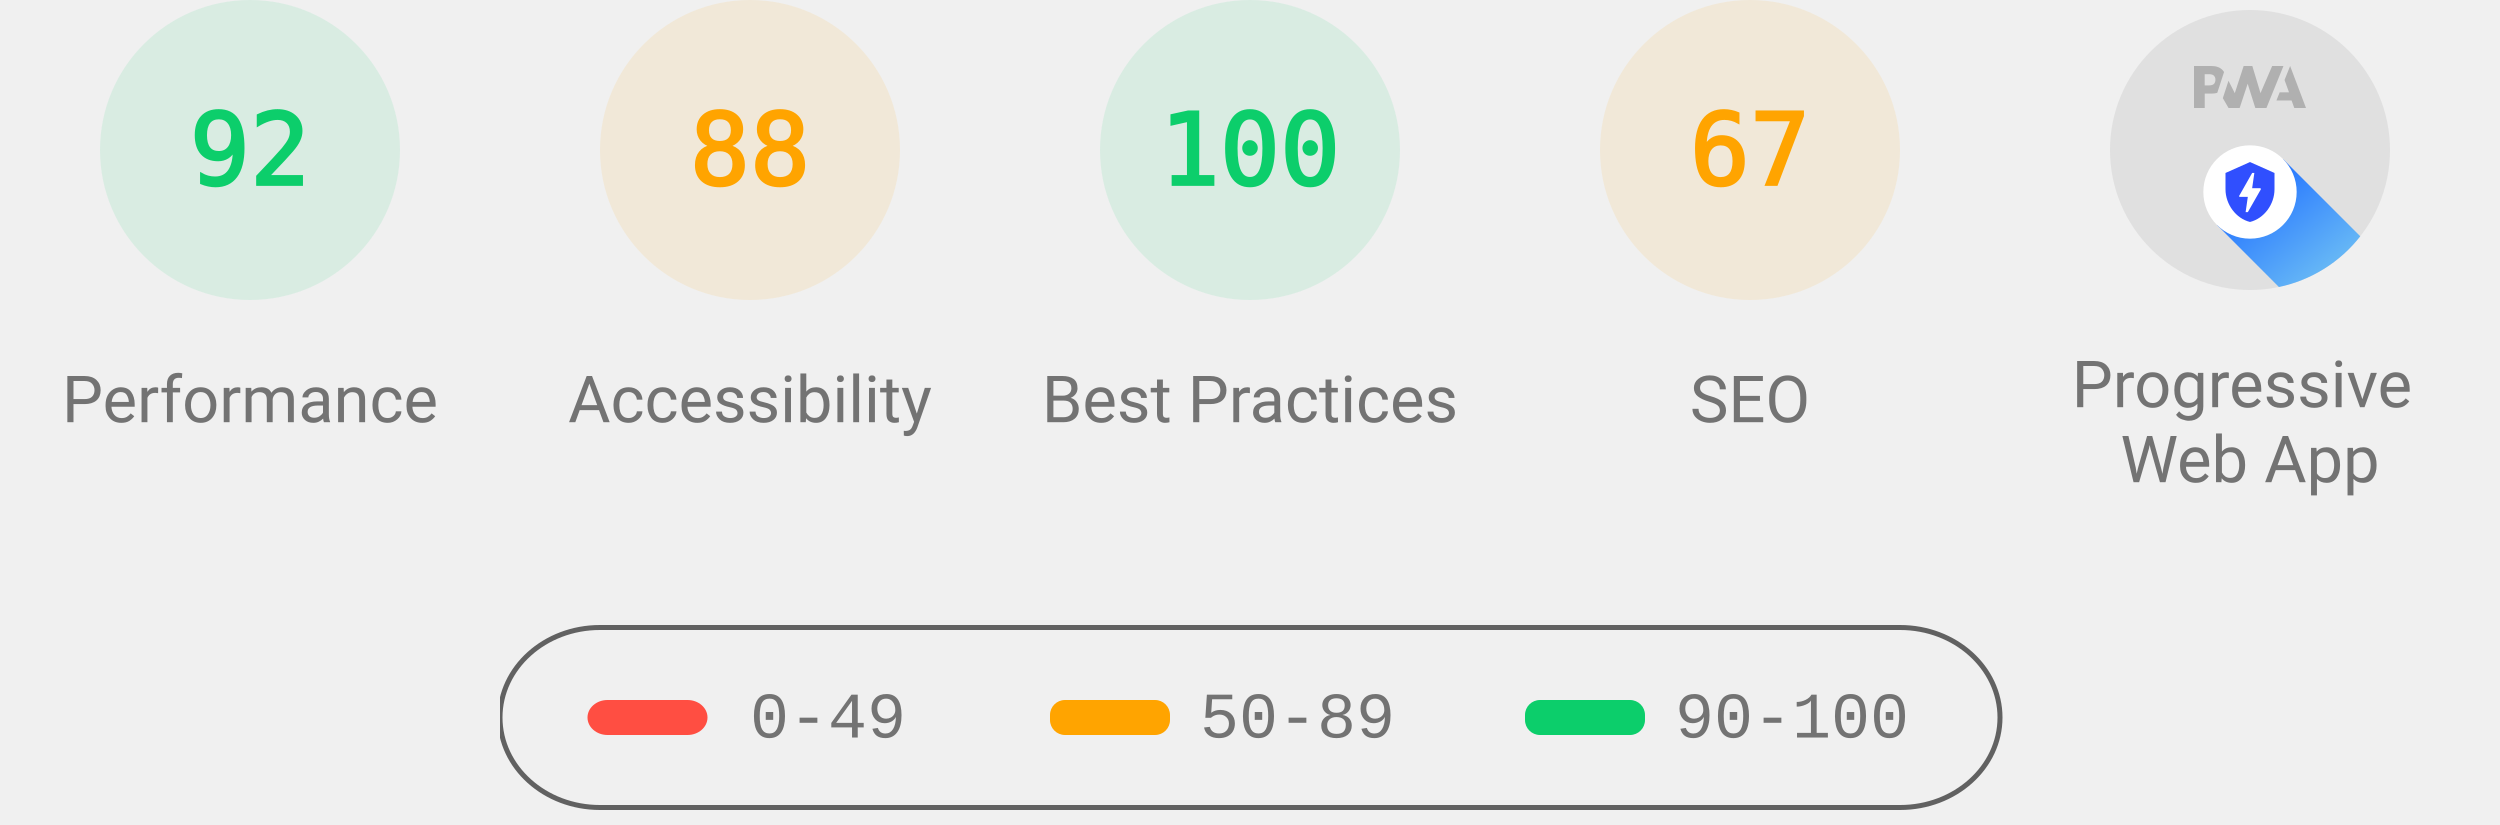
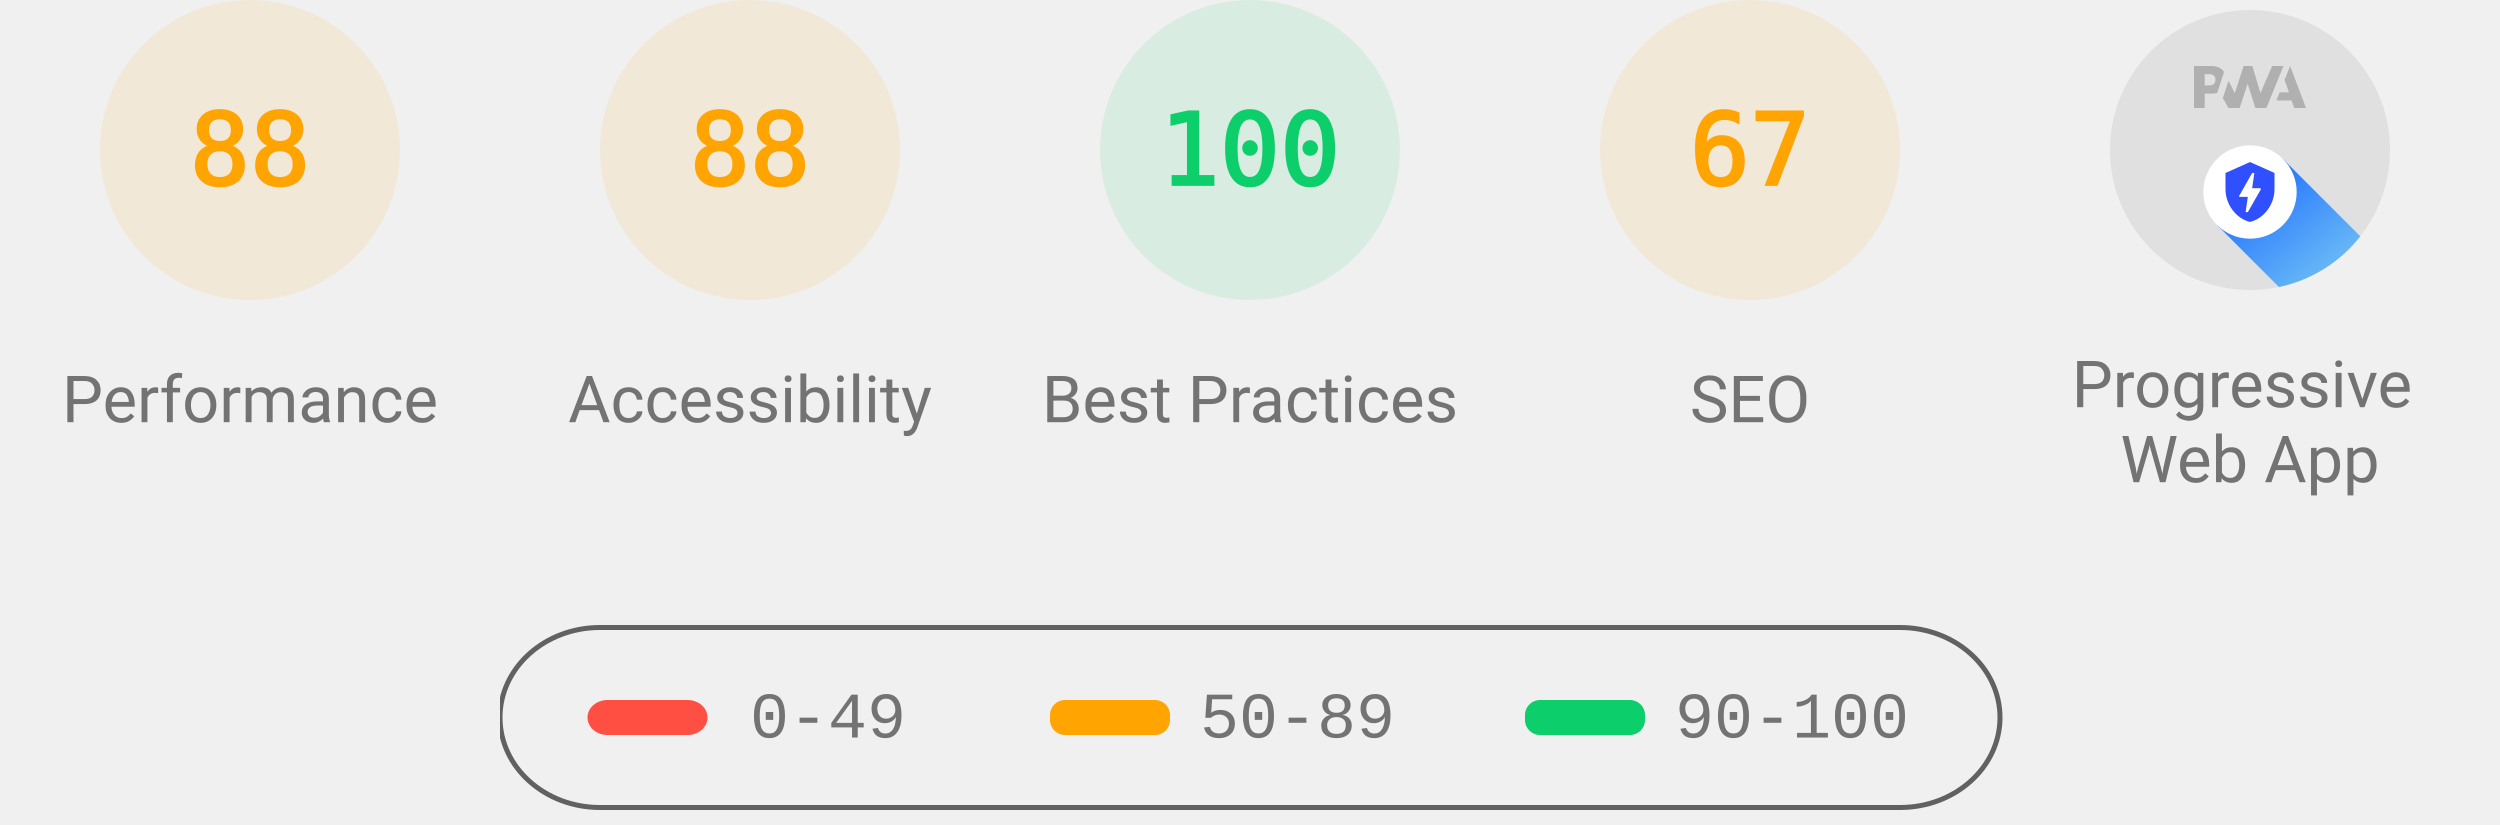
<svg xmlns="http://www.w3.org/2000/svg" class="theme--agnostic" fill="none" width="1000" height="330">
  <style>
			.gauge-base {
				opacity: 0.1
			}

			.gauge-arc {
				fill: none;
				animation-delay: 250ms;
				stroke-linecap: round;
				transform: rotate(-90deg);
				transform-origin: 100px 60px;
				animation: load-gauge 1s ease forwards
			}

			.guage-text {
				font-size: 40px;
				font-family: monospace;
				text-align: center
			}

			.guage-red {
				color: #ff4e42;
				fill: #ff4e42;
				stroke: #ff4e42
			}
			.guage-orange {
				color: #ffa400;
				fill: #ffa400;
				stroke: #ffa400
			}
			.guage-green {
				color: #0cce6b;
				fill: #0cce6b;
				stroke: #0cce6b
			}
			.theme--agnostic .guage-undefined {
				color: #5c5c5c;
				fill: #5c5c5c;
				stroke: #5c5c5c
			}
			.theme--light .guage-undefined {
				color: #1e1e1e;
				fill: #1e1e1e;
				stroke: #1e1e1e
			}
			.theme--dark .guage-undefined {
				color: #f5f5f5;
				fill: #f5f5f5;
				stroke: #f5f5f5
			}

			.guage-title {
				stroke: none;
				font-size: 26px;
				line-height: 26px;
				font-family: Roboto, Halvetica, Arial, sans-serif
			}
			.metric.guage-title {
				font-family: 'Courier New', Courier, monospace
			}
			.theme--agnostic .guage-title {
				color: #737373;
				fill: #737373
			}
			.theme--light .guage-title {
				color: #212121;
				fill: #212121
			}
			.theme--dark .guage-title {
				color: #f5f5f5;
				fill: #f5f5f5
			}

			@keyframes load-gauge {
				from {
					stroke-dasharray: 0 352.858
				}
			}
			.lh-gauge--pwa__disc {
				fill: #e0e0e0
			}
			.lh-gauge--pwa__logo {
				position: relative;
				fill: #b0b0b0
			}
			.lh-gauge--pwa__invisible {
				display: none
			}
			.lh-gauge--pwa__visible {
				display: inline
			}
			.guage-invisible {
				display: none
			}
			.lh-gauge--pwa__logo--primary-color {
				fill: #304ffe
			}
			.theme--agnostic .lh-gauge--pwa__logo--secondary-color {
				fill: #787878
			}
			.theme--light .lh-gauge--pwa__logo--secondary-color {
				fill: #3d3d3d
			}
			.theme--dark .lh-gauge--pwa__logo--secondary-color {
				fill: #d8b6b6
			}
			.theme--light #svg_2 {
				stroke: #00000022
			}
			.theme--agnostic #svg_2 {
				stroke: #616161
			}
			.theme--light #svg_2 {
				stroke: #00000022
			}
			.theme--dark #svg_2 {
				stroke: #f5f5f566
			}
		</style>
-   <svg class="guage-div guage-perf guage-green" viewBox="0 0 200 200" width="200" height="200" x="0" y="0">
-     <circle class="gauge-base" r="56" cx="100" cy="60" stroke-width="8" />
-     <circle class="gauge-arc guage-arc-1" r="56" cx="100" cy="60" stroke-width="8" style="stroke-dasharray: 323.709, 351.858;" />
-     <text class="guage-text" x="100px" y="60px" alignment-baseline="central" dominant-baseline="central" text-anchor="middle">92</text>
+   <svg class="guage-div guage-perf guage-orange" viewBox="0 0 200 200" width="200" height="200" x="0" y="0">
+     <circle class="gauge-base" r="56" cx="100" cy="60" stroke-width="8" />
+     <circle class="gauge-arc guage-arc-1" r="56" cx="100" cy="60" stroke-width="8" style="stroke-dasharray: 309.635, 351.858;" />
+     <text class="guage-text" x="100px" y="60px" alignment-baseline="central" dominant-baseline="central" text-anchor="middle">88</text>
    <text class="guage-title" x="100px" y="160px" alignment-baseline="central" dominant-baseline="central" text-anchor="middle">Performance</text>
  </svg>,<svg class="guage-div guage-perf guage-orange" viewBox="0 0 200 200" width="200" height="200" x="200" y="0">
    <circle class="gauge-base" r="56" cx="100" cy="60" stroke-width="8" />
    <circle class="gauge-arc guage-arc-1" r="56" cx="100" cy="60" stroke-width="8" style="stroke-dasharray: 309.635, 351.858;" />
    <text class="guage-text" x="100px" y="60px" alignment-baseline="central" dominant-baseline="central" text-anchor="middle">88</text>
    <text class="guage-title" x="100px" y="160px" alignment-baseline="central" dominant-baseline="central" text-anchor="middle">Accessibility</text>
  </svg>,<svg class="guage-div guage-perf guage-green" viewBox="0 0 200 200" width="200" height="200" x="400" y="0">
    <circle class="gauge-base" r="56" cx="100" cy="60" stroke-width="8" />
    <circle class="gauge-arc guage-arc-1" r="56" cx="100" cy="60" stroke-width="8" style="stroke-dasharray: 351.858, 351.858;" />
    <text class="guage-text" x="100px" y="60px" alignment-baseline="central" dominant-baseline="central" text-anchor="middle">100</text>
    <text class="guage-title" x="100px" y="160px" alignment-baseline="central" dominant-baseline="central" text-anchor="middle">Best Practices</text>
  </svg>,<svg class="guage-div guage-perf guage-orange" viewBox="0 0 200 200" width="200" height="200" x="600" y="0">
    <circle class="gauge-base" r="56" cx="100" cy="60" stroke-width="8" />
    <circle class="gauge-arc guage-arc-1" r="56" cx="100" cy="60" stroke-width="8" style="stroke-dasharray: 235.745, 351.858;" />
    <text class="guage-text" x="100px" y="60px" alignment-baseline="central" dominant-baseline="central" text-anchor="middle">67</text>
    <text class="guage-title" x="100px" y="160px" alignment-baseline="central" dominant-baseline="central" text-anchor="middle">SEO</text>
  </svg>,<svg class="guage-div guage-pwa" viewBox="0 0 200 200" width="200" height="200" x="800" y="0">
    <svg viewBox="0 0 60 60" width="112" height="112" x="44" y="4">
      <defs>
        <linearGradient id="lh-gauge--pwa__check-circle__gradient-0" x1="50%" y1="0%" x2="50%" y2="100%">
          <stop stop-color="#00C852" offset="0%" />
          <stop stop-color="#009688" offset="100%" />
        </linearGradient>
        <linearGradient id="lh-gauge--pwa__installable__shadow-gradient-0" x1="76.056%" x2="24.111%" y1="82.995%" y2="24.735%">
          <stop stop-color="#A5D6A7" offset="0%" />
          <stop stop-color="#80CBC4" offset="100%" />
        </linearGradient>
        <linearGradient id="lh-gauge--pwa__fast-reliable__shadow-gradient-0" x1="76.056%" y1="82.995%" x2="25.678%" y2="26.493%">
          <stop stop-color="#64B5F6" offset="0%" />
          <stop stop-color="#2979FF" offset="100%" />
        </linearGradient>
        <g id="lh-gauge--pwa__fast-reliable-badge-0">
          <circle fill="#FFFFFF" cx="10" cy="10" r="10" />
          <path fill="#304FFE" d="M10 3.58l5.25 2.34v3.5c0 3.23-2.24 6.26-5.25 7-3.01-.74-5.25-3.77-5.25-7v-3.5L10 3.58zm-.47 10.74l2.76-4.83.03-.07c.04-.08 0-.24-.22-.24h-1.64l.47-3.26h-.47l-2.7 4.77c-.02.01.05-.1-.04.05-.09.16-.1.31.18.31h1.63l-.47 3.27h.47z" />
        </g>
        <g id="lh-gauge--pwa__installable-badge-0">
          <circle fill="#FFFFFF" cx="10" cy="10" r="10" />
          <path fill="#009688" d="M10 4.167A5.835 5.835 0 0 0 4.167 10 5.835 5.835 0 0 0 10 15.833 5.835 5.835 0 0 0 15.833 10 5.835 5.835 0 0 0 10 4.167zm2.917 6.416h-2.334v2.334H9.417v-2.334H7.083V9.417h2.334V7.083h1.166v2.334h2.334v1.166z" />
        </g>
      </defs>
      <g stroke="none" fill-rule="nonzero">
        <circle class="lh-gauge--pwa__disc" cx="30" cy="30" r="30" />
        <g class="lh-gauge--pwa__logo">
          <path d="M35.66 19.39l.7-1.75h2L37.4 15 38.6 12l3.4 9h-2.51l-.58-1.61z" />
          <path d="M33.52 21l3.65-9h-2.42l-2.5 5.82L30.5 12h-1.86l-1.9 5.82-1.35-2.65-1.21 3.72L25.4 21h2.38l1.72-5.2 1.64 5.2z" />
          <path fill-rule="nonzero" d="M20.3 17.91h1.48c.45 0 .85-.05 1.2-.15l.39-1.18 1.07-3.3a2.64 2.64 0 0 0-.28-.37c-.55-.6-1.36-.91-2.42-.91H18v9h2.3V17.9zm1.96-3.84c.22.22.33.5.33.87 0 .36-.1.65-.29.87-.2.23-.59.35-1.15.35h-.86v-2.41h.87c.52 0 .89.1 1.1.32z" />
        </g>
        <rect class="lh-gauge--pwa__component lh-gauge--pwa__na-line lh-gauge--pwa__invisible" fill="#FFFFFF" x="20" y="32" width="20" height="4" rx="2" />
        <g class="lh-gauge--pwa__component lh-gauge--pwa__fast-reliable-badge lh-gauge--pwa__visible" transform="translate(20, 29)">
          <path fill="url(#lh-gauge--pwa__fast-reliable__shadow-gradient-0)" d="M33.63 19.49A30 30 0 0 1 16.2 30.36L3 17.14 17.14 3l16.49 16.49z" />
          <use href="#lh-gauge--pwa__fast-reliable-badge-0" />
        </g>
        <g class="lh-gauge--pwa__component lh-gauge--pwa__installable-badge lh-gauge--pwa__invisible" transform="translate(20, 29)">
          <path fill="url(#lh-gauge--pwa__installable__shadow-gradient-0)" d="M33.629 19.487c-4.272 5.453-10.391 9.39-17.415 10.869L3 17.142 17.142 3 33.63 19.487z" />
          <use href="#lh-gauge--pwa__installable-badge-0" />
        </g>
        <g class="lh-gauge--pwa__component lh-gauge--pwa__fast-reliable-installable-badges lh-gauge--pwa__invisible">
          <g transform="translate(8, 29)">
            <path fill="url(#lh-gauge--pwa__fast-reliable__shadow-gradient-0)" d="M16.321 30.463L3 17.143 17.142 3l22.365 22.365A29.864 29.864 0 0 1 22 31c-1.942 0-3.84-.184-5.679-.537z" />
            <use href="#lh-gauge--pwa__fast-reliable-badge-0" />
          </g>
          <g transform="translate(32, 29)">
            <path fill="url(#lh-gauge--pwa__installable__shadow-gradient-0)" d="M25.982 11.84a30.107 30.107 0 0 1-13.08 15.203L3 17.143 17.142 3l8.84 8.84z" />
            <use href="#lh-gauge--pwa__installable-badge-0" />
          </g>
        </g>
        <g class="lh-gauge--pwa__component lh-gauge--pwa__check-circle lh-gauge--pwa__invisible" transform="translate(18, 28)">
          <circle fill="#FFFFFF" cx="12" cy="12" r="12" />
          <path fill="url(#lh-gauge--pwa__check-circle__gradient-0)" d="M12 2a10 10 0 1 0 0 20 10 10 0 0 0 0-20zm-2 15l-5-5 1.41-1.41L10 14.17l7.59-7.59L19 8l-9 9z" />
        </g>
      </g>
    </svg>
    <text class="guage-title" y="160px" alignment-baseline="central" dominant-baseline="central" text-anchor="middle">
      <tspan x="100px" dy="-6px">Progressive</tspan>
      <tspan x="100px" dy="30px">Web App</tspan>
    </text>
  </svg>
  <svg width="604" height="76" x="200" y="250">
    <g>
      <rect fill="none" id="canvas_background" height="80" width="604" y="-1" x="-1" />
      <g display="none" overflow="visible" y="0" x="0" height="100%" width="100%" id="canvasGrid">
        <rect fill="url(#gridpattern)" stroke-width="0" y="0" x="0" height="100%" width="100%" />
      </g>
    </g>
    <g>
      <rect fill-opacity="0" stroke-width="2" rx="40" id="svg_2" height="72" width="600" y="1" x="0" fill="#000000" />
      <rect stroke="#000" rx="8" id="svg_3" height="14" width="48" y="30" x="35" stroke-opacity="null" stroke-width="0" fill="#ff4e42" />
      <rect stroke="#000" rx="6" id="svg_4" height="14" width="48" y="30" x="220" stroke-opacity="null" stroke-width="0" fill="#ffa400" />
      <rect stroke="#000" rx="6" id="svg_5" height="14" width="48" y="30" x="410" stroke-opacity="null" stroke-width="0" fill="#0cce6b" />
      <text class="metric guage-title" xml:space="preserve" text-anchor="start" font-size="26" id="svg_6" y="45" x="100" stroke-opacity="null" stroke-width="0" stroke="#000">0-49</text>
      <text class="metric guage-title" xml:space="preserve" text-anchor="start" font-size="26" id="svg_7" y="45" x="280" stroke-opacity="null" stroke-width="0" stroke="#000">50-89</text>
      <text class="metric guage-title" xml:space="preserve" text-anchor="start" font-size="26" id="svg_8" y="45" x="470" stroke-opacity="null" stroke-width="0" stroke="#000">90-100</text>
    </g>
  </svg>
</svg>
